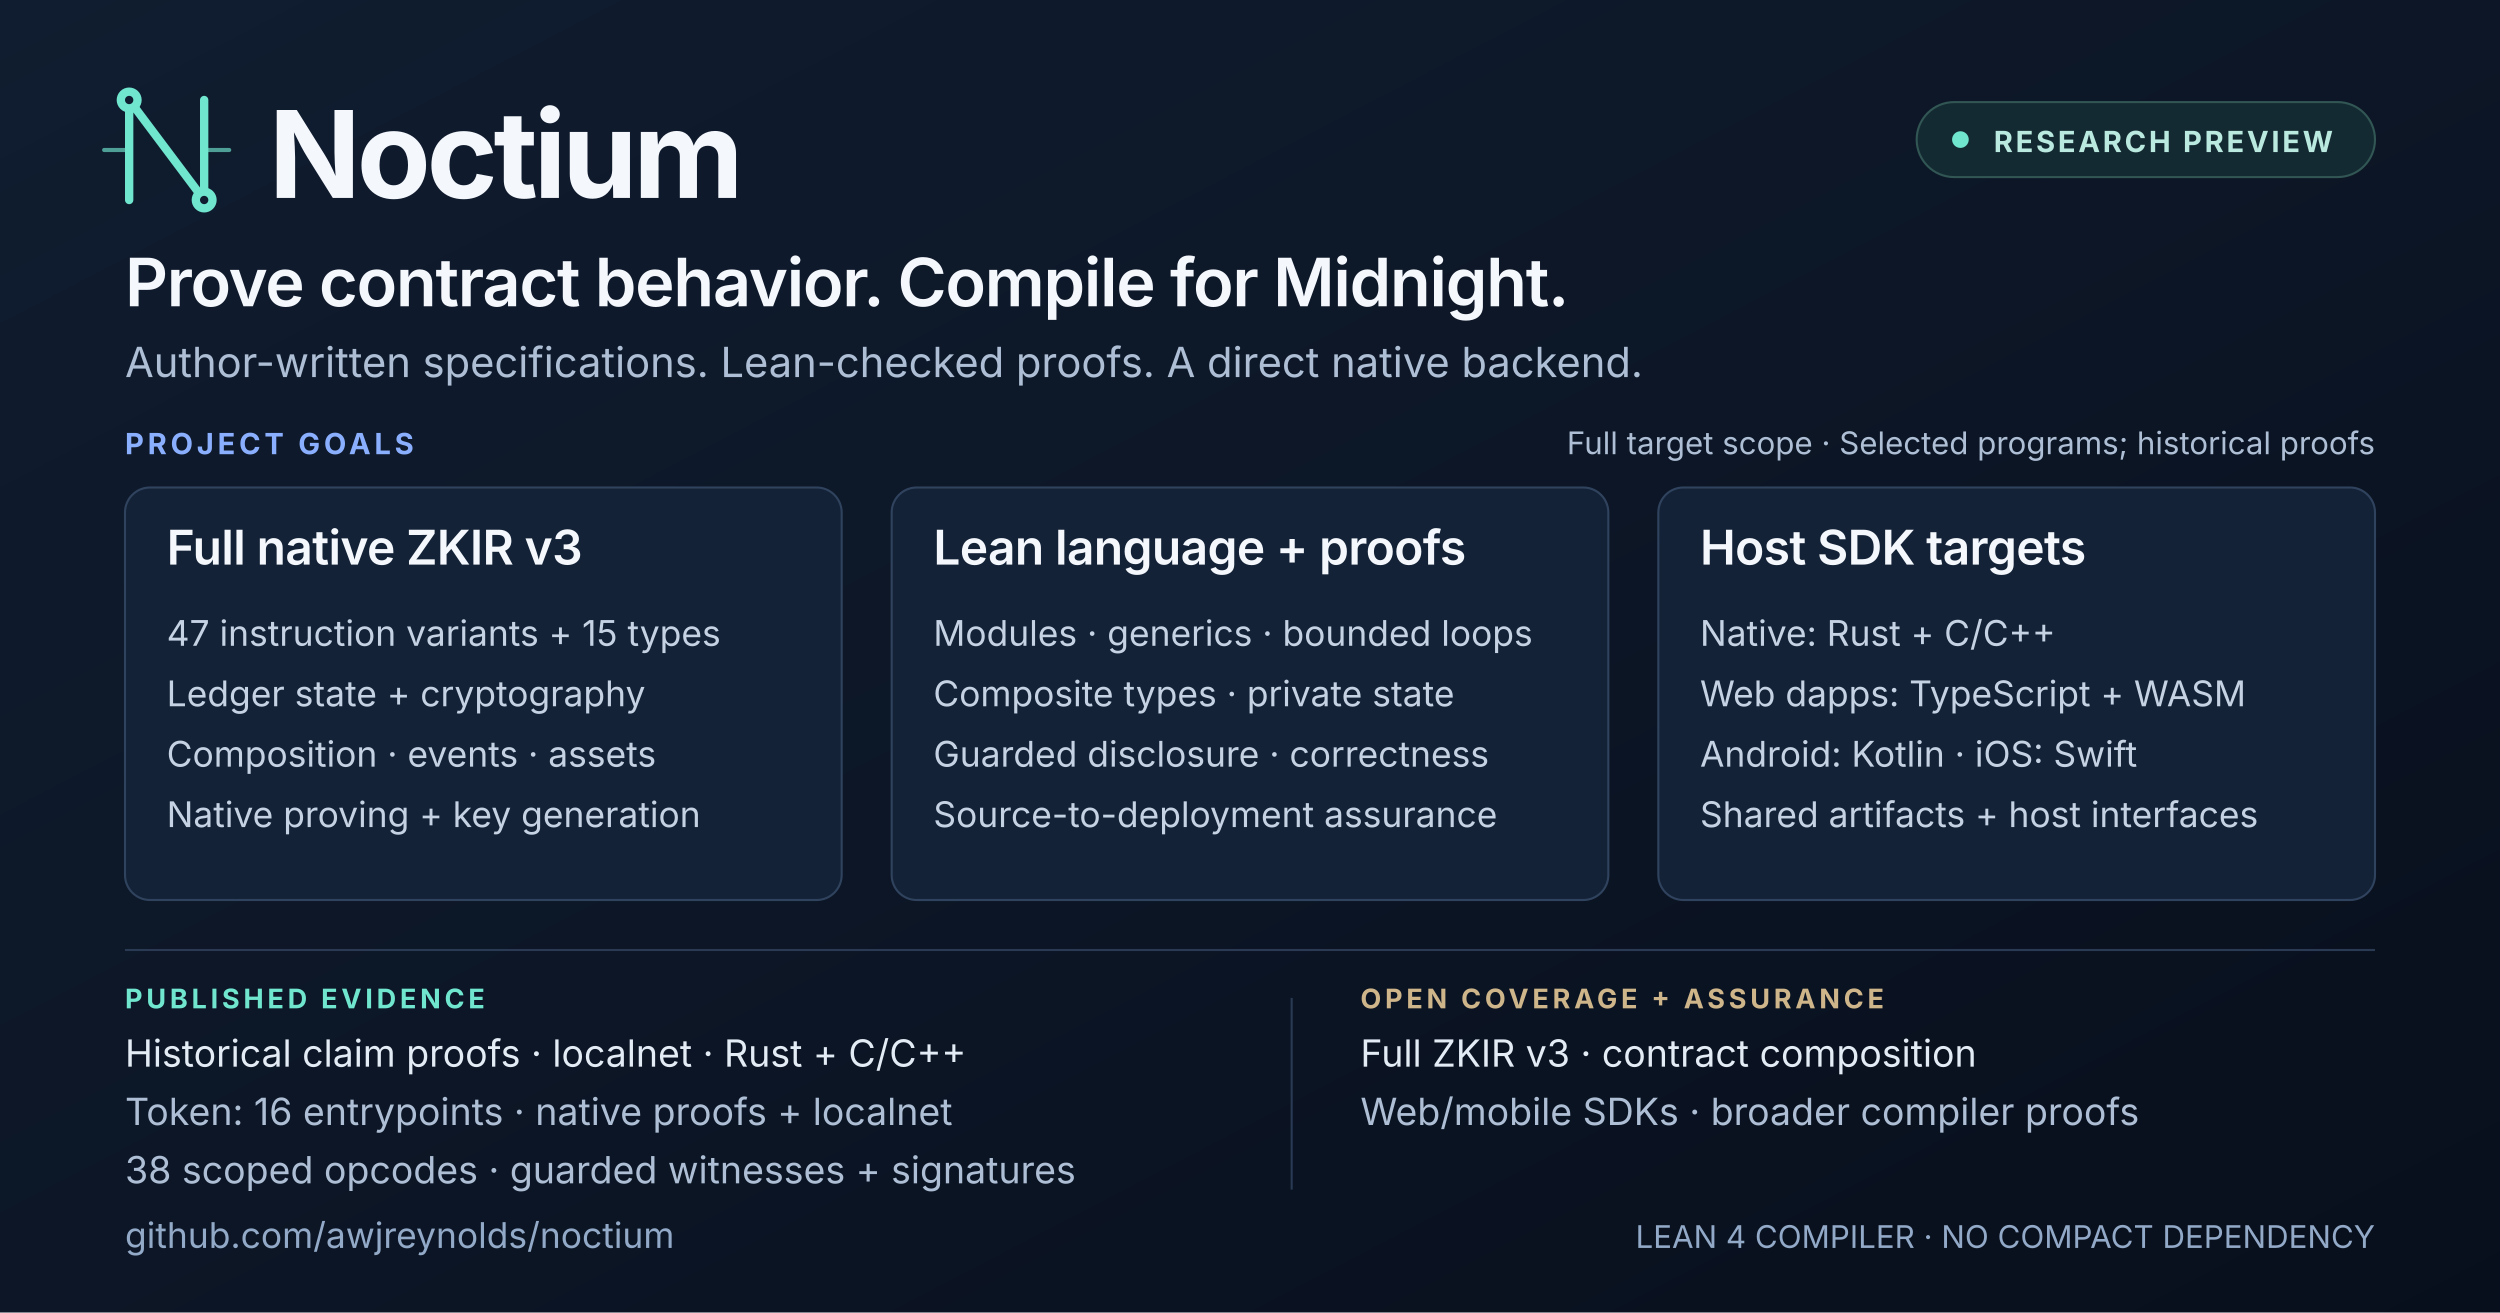
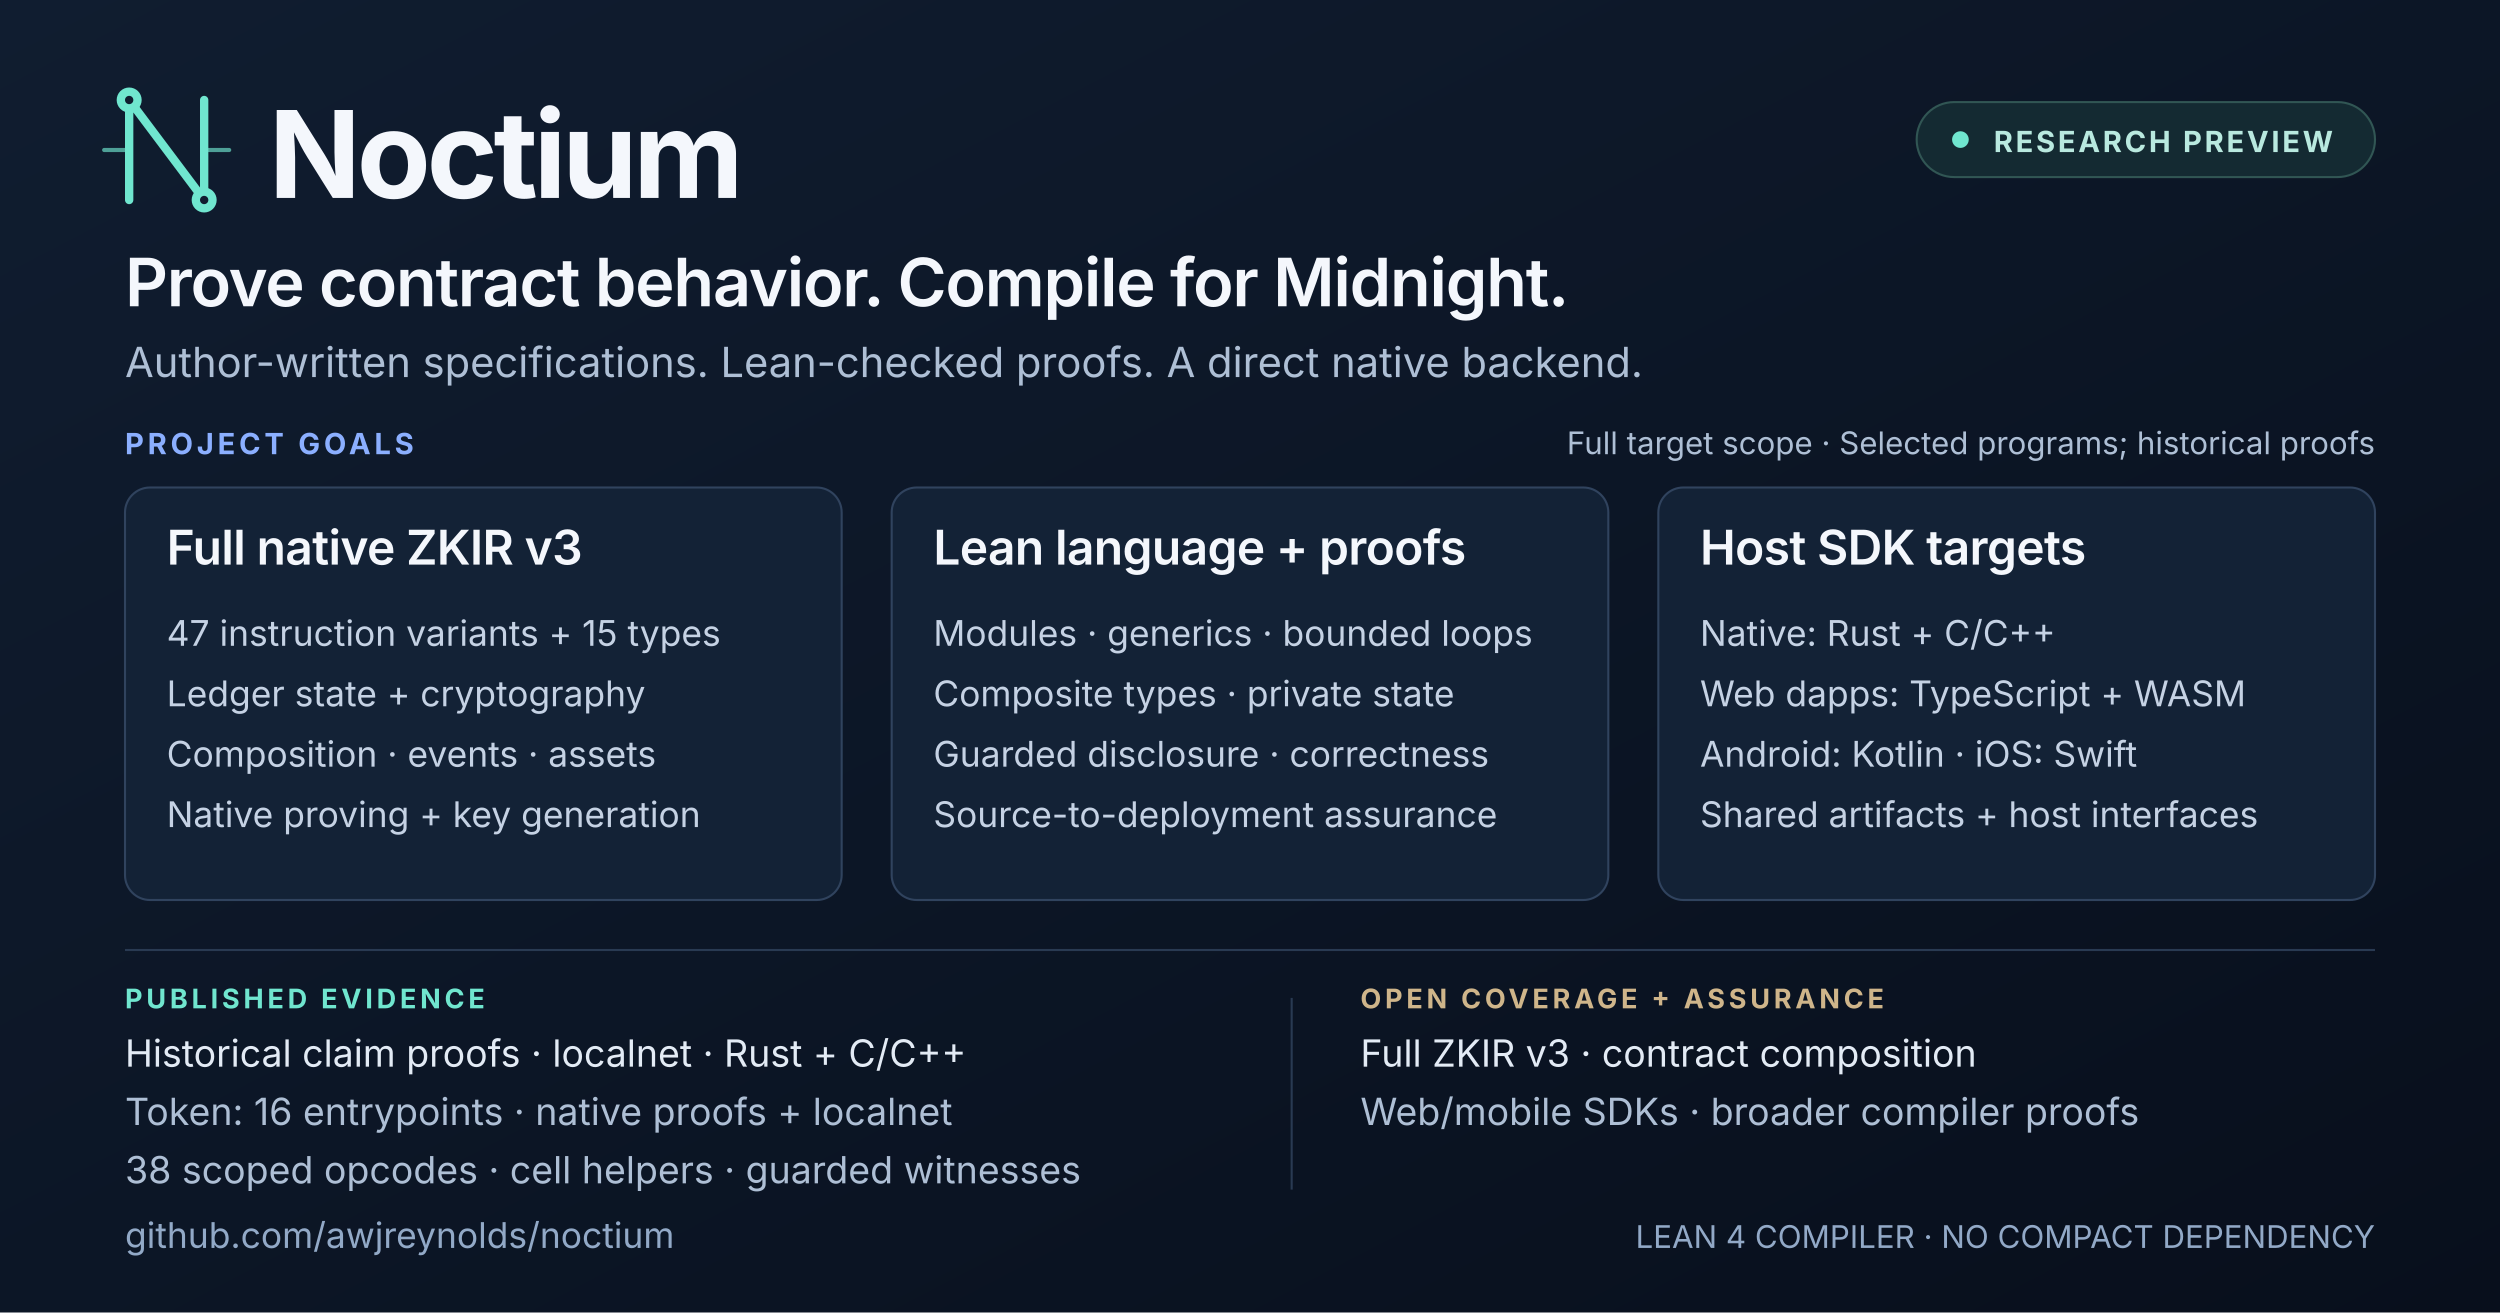
<svg xmlns="http://www.w3.org/2000/svg" width="1200" height="630" viewBox="0 0 1200 630" role="img" aria-labelledby="title description">
  <defs>
    <linearGradient id="background" x1="0" y1="0" x2="1" y2="1">
      <stop offset="0" stop-color="#101D30" />
      <stop offset="1" stop-color="#080F1C" />
    </linearGradient>
    <linearGradient id="accent" x1="0" y1="0" x2="1" y2="0">
      <stop offset="0" stop-color="#70E6CF" />
      <stop offset="1" stop-color="#8BAFFF" />
    </linearGradient>
  </defs>
  <rect width="1200" height="630" fill="url(#background)" />
  <path d="M0 2H1200" stroke="url(#accent)" stroke-width="4" />
  <g stroke="#70E6CF" stroke-width="4" fill="none" stroke-linecap="round" stroke-linejoin="round">
    <path d="M62 96V48L98 96V48" />
    <path d="M50 72H62M98 72H110" stroke-width="2" opacity="0.65" />
    <circle cx="62" cy="48" r="4" fill="#101D30" />
    <circle cx="98" cy="96" r="4" fill="#101D30" />
  </g>
  <g font-family="Inter, Arial, Helvetica, sans-serif">
    <text x="129" y="95" fill="#F4F7FC" font-size="58" font-weight="700" letter-spacing="-2">Noctium</text>
    <rect x="920" y="49" width="220" height="36" rx="18" fill="#142A32" stroke="#315654" />
    <circle cx="941" cy="67" r="4" fill="#70E6CF" />
    <text x="957" y="73" fill="#B9E9DF" font-size="14" font-weight="700" letter-spacing="1.3">RESEARCH PREVIEW</text>
    <text x="60" y="147" fill="#F4F7FC" font-size="32" font-weight="600" letter-spacing="-0.6">Prove contract behavior. Compile for Midnight.</text>
    <text x="60" y="181" fill="#AEBFD5" font-size="20">Author-written specifications. Lean-checked proofs. A direct native backend.</text>
    <text x="60" y="218" fill="#8BAFFF" font-size="14" font-weight="700" letter-spacing="1.8">PROJECT GOALS</text>
    <text x="1140" y="218" fill="#AEBFD5" font-size="15" text-anchor="end">Full target scope · Selected programs; historical proofs</text>
    <g fill="#132236" stroke="#30435E">
      <rect x="60" y="234" width="344" height="198" rx="12" />
      <rect x="428" y="234" width="344" height="198" rx="12" />
      <rect x="796" y="234" width="344" height="198" rx="12" />
    </g>
    <g fill="#F4F7FC" font-size="23" font-weight="600" letter-spacing="-0.3">
      <text x="80" y="271">Full native ZKIR v3</text>
      <text x="448" y="271">Lean language + proofs</text>
      <text x="816" y="271">Host SDK targets</text>
    </g>
    <g fill="#C5D2E4" font-size="17">
      <text x="80" y="310">47 instruction variants + 15 types</text>
      <text x="80" y="339">Ledger state + cryptography</text>
      <text x="80" y="368">Composition · events · assets</text>
      <text x="80" y="397">Native proving + key generation</text>
      <text x="448" y="310">Modules · generics · bounded loops</text>
      <text x="448" y="339">Composite types · private state</text>
      <text x="448" y="368">Guarded disclosure · correctness</text>
      <text x="448" y="397">Source-to-deployment assurance</text>
      <text x="816" y="310">Native: Rust + C/C++</text>
      <text x="816" y="339">Web dapps: TypeScript + WASM</text>
      <text x="816" y="368">Android: Kotlin · iOS: Swift</text>
      <text x="816" y="397">Shared artifacts + host interfaces</text>
    </g>
    <path d="M60 456H1140" stroke="#293A52" />
    <text x="60" y="484" fill="#70E6CF" font-size="13" font-weight="700" letter-spacing="1.8">PUBLISHED EVIDENCE</text>
    <text x="60" y="512" fill="#E3EBF5" font-size="18">Historical claim proofs · localnet · Rust + C/C++</text>
    <text x="60" y="540" fill="#AEBFD5" font-size="18">Token: 16 entrypoints · native proofs + localnet</text>
-     <text x="60" y="568" fill="#AEBFD5" font-size="18">38 scoped opcodes · guarded witnesses + signatures</text>
+     <text x="60" y="568" fill="#AEBFD5" font-size="18">38 scoped opcodes · cell helpers · guarded witnesses</text>
    <path d="M620 479V571" stroke="#293A52" />
    <text x="653" y="484" fill="#CFB58A" font-size="13" font-weight="700" letter-spacing="1.8">OPEN COVERAGE + ASSURANCE</text>
    <text x="653" y="512" fill="#E3EBF5" font-size="18">Full ZKIR v3 · contract composition</text>
    <text x="653" y="540" fill="#AEBFD5" font-size="18">Web/mobile SDKs · broader compiler proofs</text>
    <text x="60" y="599" fill="#92A9C7" font-size="17">github.com/awjreynolds/noctium</text>
    <text x="1140" y="599" fill="#92A9C7" font-size="15" text-anchor="end">LEAN 4 COMPILER · NO COMPACT DEPENDENCY</text>
  </g>
</svg>
